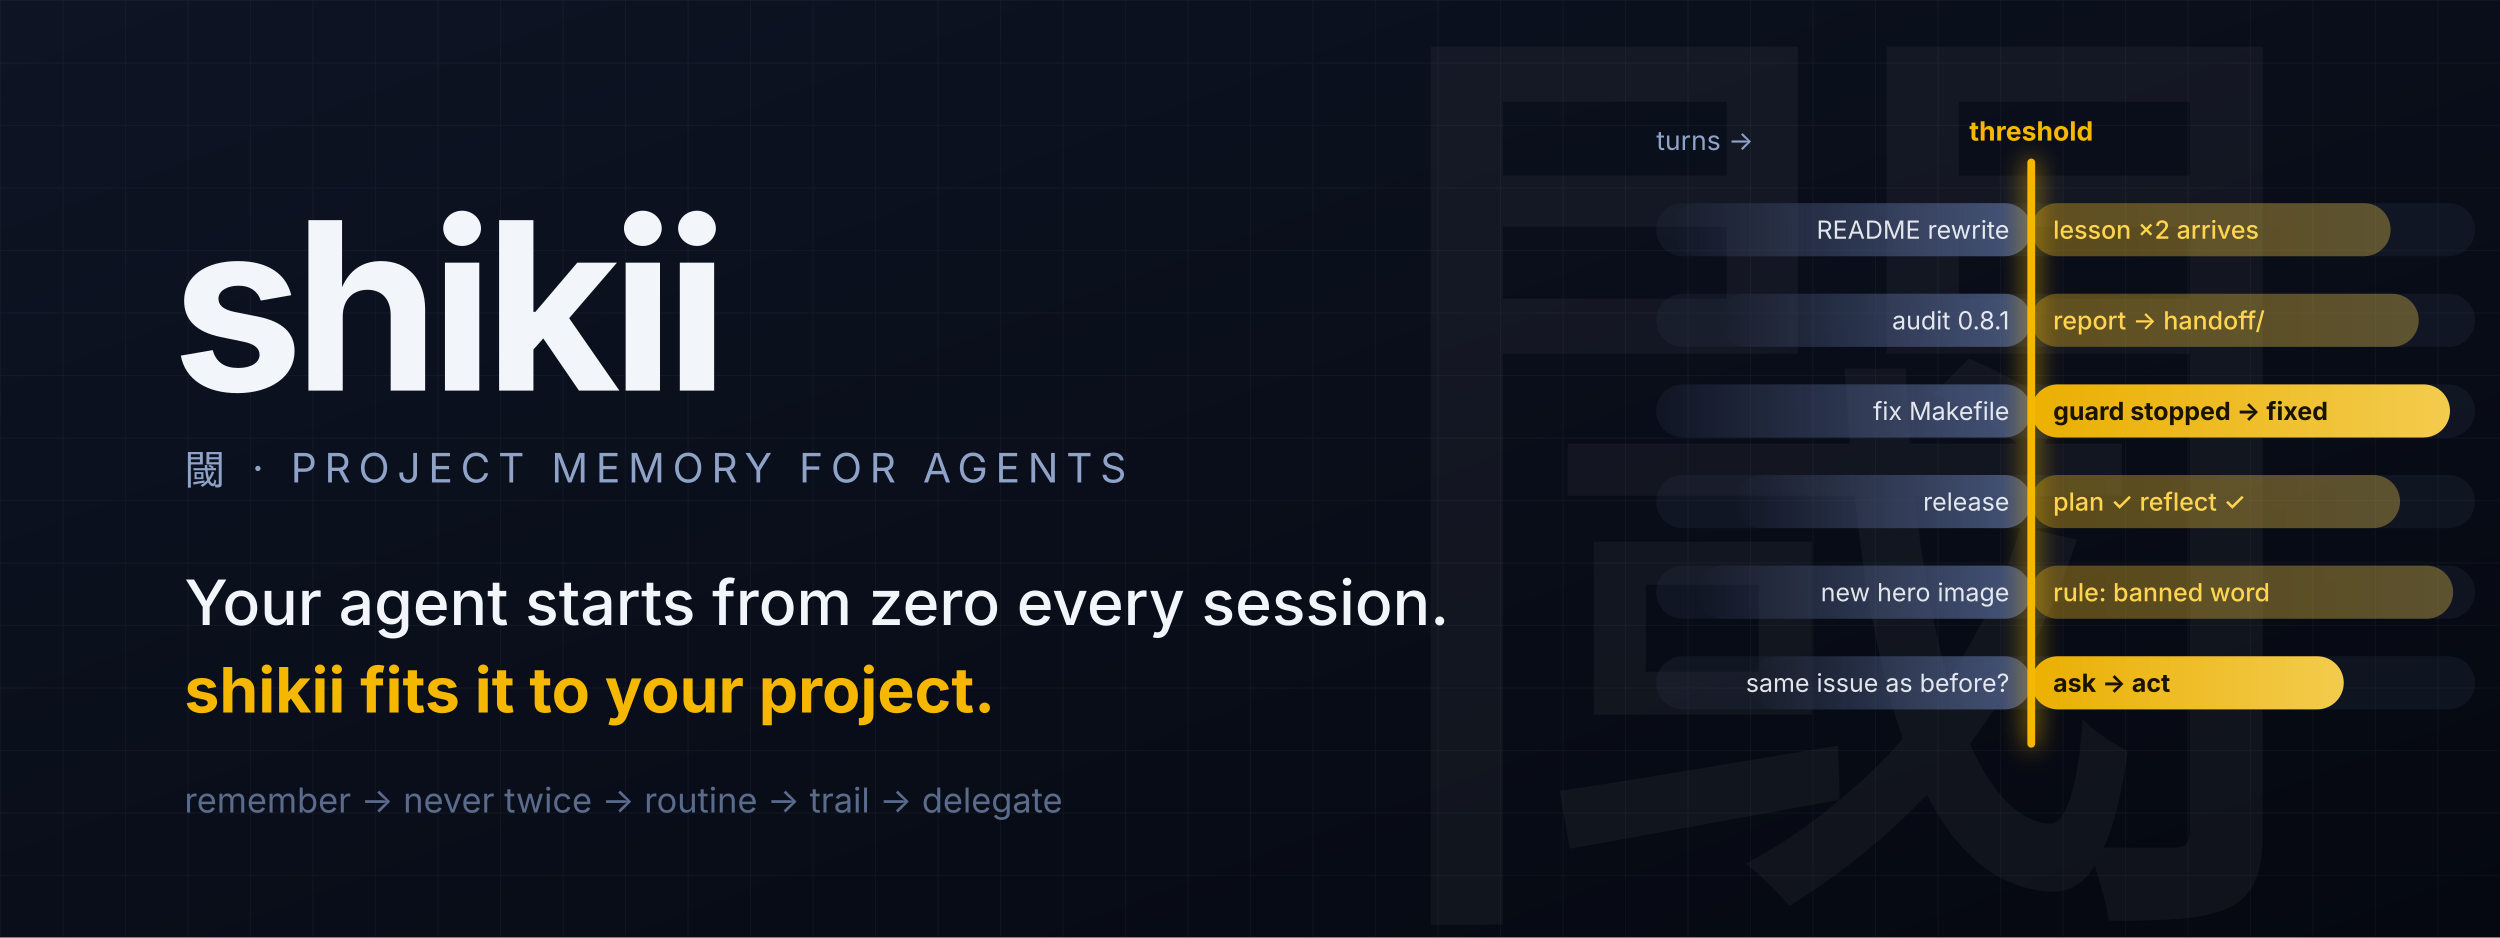
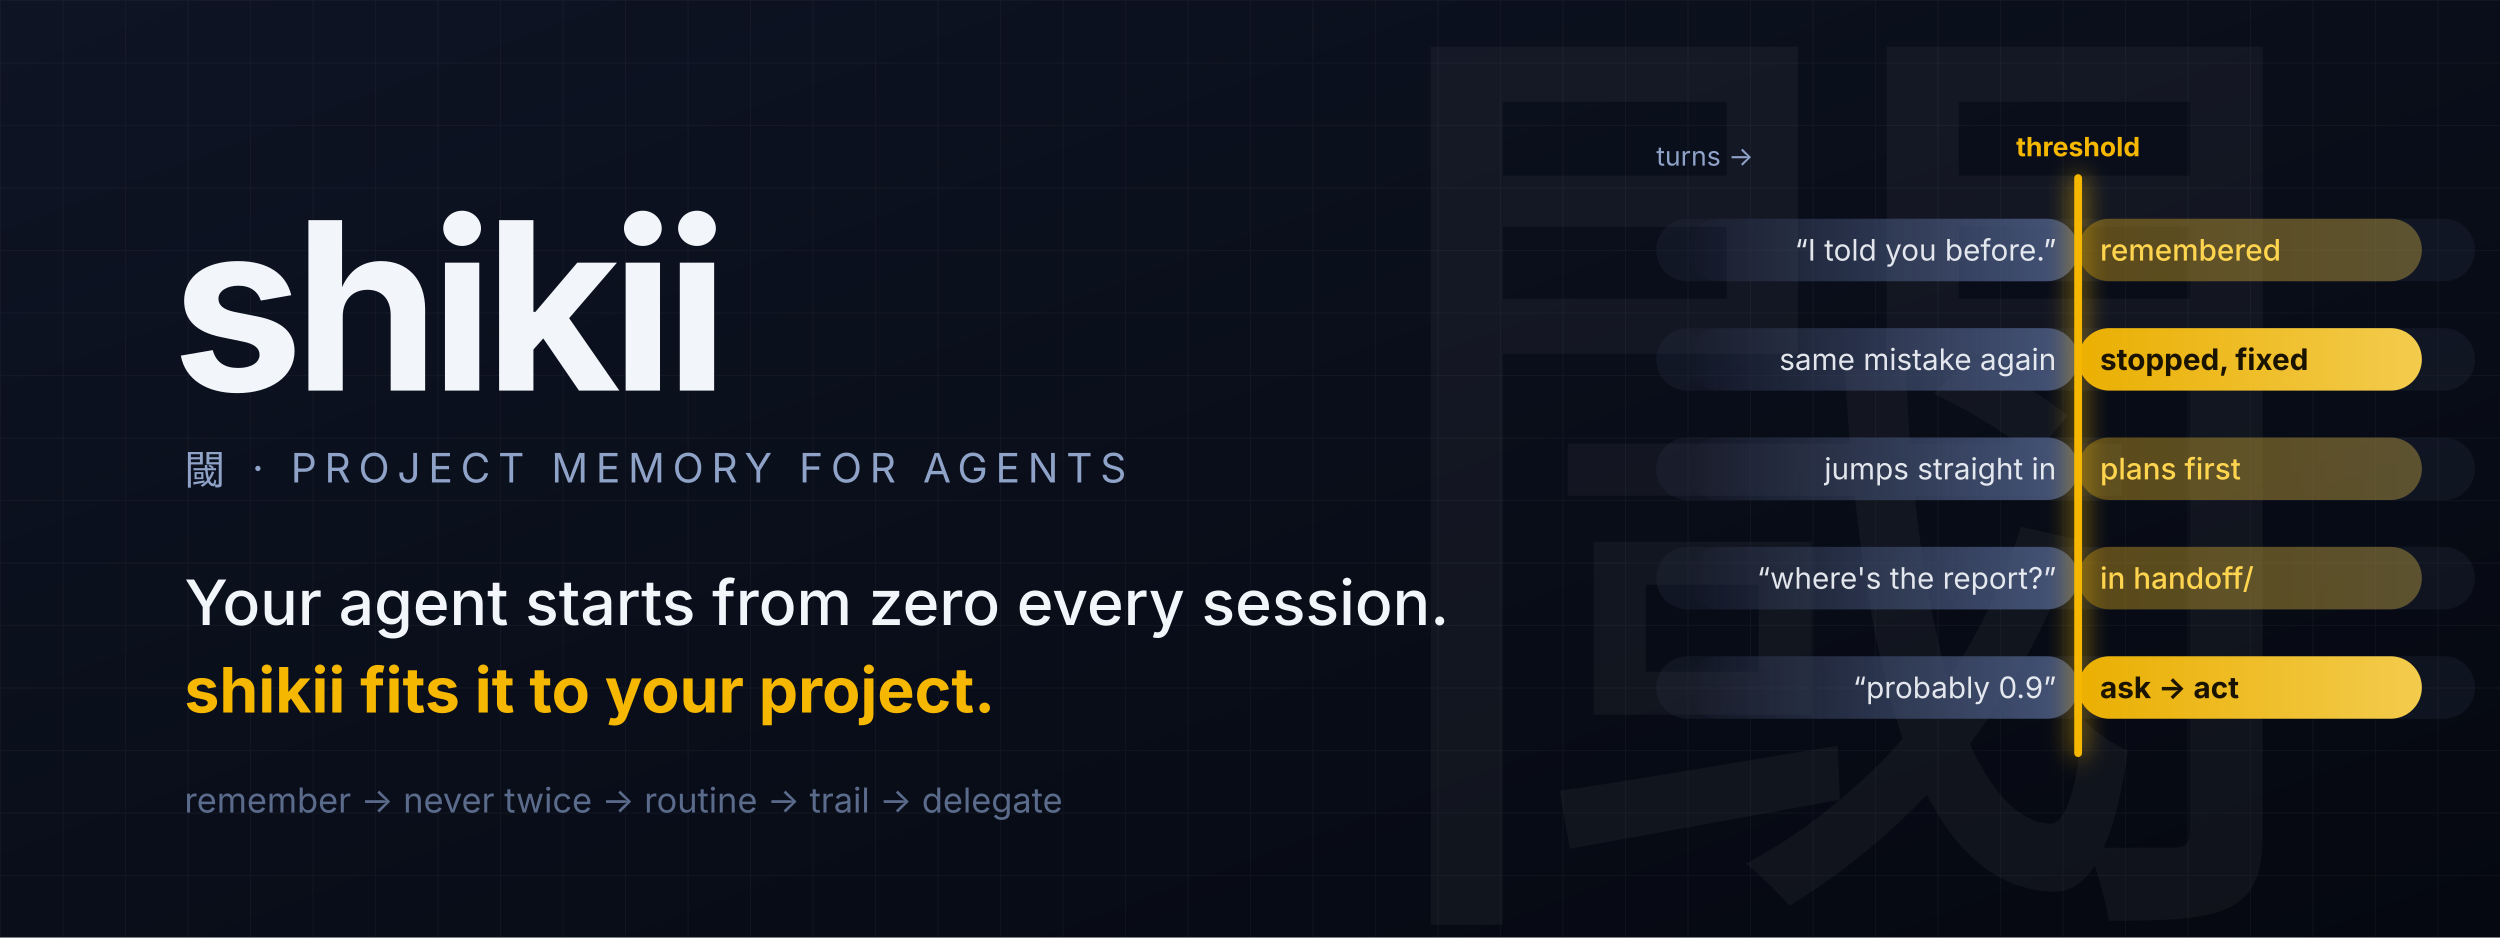
<svg xmlns="http://www.w3.org/2000/svg" viewBox="0 0 1600 600" width="1600" height="600" role="img" aria-label="shikii fits it to your project.">
  <defs>
    <linearGradient id="bg" x1="0" y1="0" x2="1" y2="1">
      <stop offset="0" stop-color="#0E1424" />
      <stop offset="1" stop-color="#050810" />
    </linearGradient>
    <linearGradient id="gold" x1="0" y1="0" x2="1" y2="0">
      <stop offset="0" stop-color="#F5B700" />
      <stop offset="1" stop-color="#FFD54F" />
    </linearGradient>
    <linearGradient id="fade" x1="0" y1="0" x2="1" y2="0">
      <stop offset="0" stop-color="#4B5B82" stop-opacity="0" />
      <stop offset="1" stop-color="#4B5B82" stop-opacity="0.9" />
    </linearGradient>
    <filter id="glow" filterUnits="userSpaceOnUse" x="0" y="0" width="1600" height="600">
      <feGaussianBlur stdDeviation="8" result="b" />
      <feMerge>
        <feMergeNode in="b" />
        <feMergeNode in="SourceGraphic" />
      </feMerge>
    </filter>
    <pattern id="grid" width="40" height="40" patternUnits="userSpaceOnUse">
      <path d="M40 0 H0 V40" fill="none" stroke="#FFFFFF" stroke-opacity="0.04" />
    </pattern>
  </defs>
  <rect width="1600" height="600" fill="url(#bg)" />
  <rect width="1600" height="600" fill="url(#grid)" />
  <text x="1180" y="540" text-anchor="middle" font-family="'Hiragino Mincho ProN','Yu Mincho','Noto Serif JP',serif" font-size="640" fill="#FFFFFF" fill-opacity="0.04">閾</text>
  <g font-family="Inter,'Helvetica Neue',Helvetica,Arial,sans-serif">
    <text x="110" y="250" font-family="Inter,'Helvetica Neue',Helvetica,Arial,sans-serif" font-size="150" font-weight="700" letter-spacing="-6" fill="#F2F5FA">shikii</text>
    <text x="118" y="310" font-size="26" letter-spacing="5" fill="#8FA3C8">閾 · PROJECT MEMORY FOR AGENTS</text>
    <text x="118" y="400" font-size="40" font-weight="500" fill="#F2F5FA">Your agent starts from zero every session.</text>
    <text x="118" y="456" font-size="40" font-weight="700" fill="#F5B700">shikii fits it to your project.</text>
    <text x="118" y="520" font-size="22" fill="#5B6B8C">remember → never twice → routine → trail → delegate</text>
  </g>
-   <rect x="1060" y="130" width="524" height="34" rx="17.0" fill="#2A3147" fill-opacity="0.28" />
-   <rect x="1070" y="130" width="230" height="34" rx="17.0" fill="url(#fade)" />
-   <rect x="1300" y="130" width="230" height="34" rx="17.0" fill="url(#gold)" fill-opacity="0.32" />
-   <text x="1286" y="152.8" text-anchor="end" font-family="Inter,'Helvetica Neue',Helvetica,Arial,sans-serif" font-size="16" fill="#F2F5FA" fill-opacity="0.92">README rewrite</text>
-   <text x="1314" y="152.8" font-family="Inter,'Helvetica Neue',Helvetica,Arial,sans-serif" font-size="16" font-weight="500" fill="#FFD54F">lesson ×2 arrives</text>
-   <rect x="1060" y="188" width="524" height="34" rx="17.0" fill="#2A3147" fill-opacity="0.28" />
-   <rect x="1100" y="188" width="200" height="34" rx="17.0" fill="url(#fade)" />
-   <rect x="1300" y="188" width="248" height="34" rx="17.0" fill="url(#gold)" fill-opacity="0.32" />
-   <text x="1286" y="210.8" text-anchor="end" font-family="Inter,'Helvetica Neue',Helvetica,Arial,sans-serif" font-size="16" fill="#F2F5FA" fill-opacity="0.92">audit 0.8.1</text>
-   <text x="1314" y="210.8" font-family="Inter,'Helvetica Neue',Helvetica,Arial,sans-serif" font-size="16" font-weight="500" fill="#FFD54F">report → handoff/</text>
-   <rect x="1060" y="246" width="524" height="34" rx="17.0" fill="#2A3147" fill-opacity="0.28" />
-   <rect x="1064" y="246" width="236" height="34" rx="17.0" fill="url(#fade)" />
-   <rect x="1300" y="246" width="268" height="34" rx="17.0" fill="url(#gold)" fill-opacity="0.95" />
-   <text x="1286" y="268.8" text-anchor="end" font-family="Inter,'Helvetica Neue',Helvetica,Arial,sans-serif" font-size="16" fill="#F2F5FA" fill-opacity="0.92">fix Makefile</text>
-   <text x="1314" y="268.8" font-family="Inter,'Helvetica Neue',Helvetica,Arial,sans-serif" font-size="16" font-weight="700" fill="#1A1300">guard stopped → fixed</text>
-   <rect x="1060" y="304" width="524" height="34" rx="17.0" fill="#2A3147" fill-opacity="0.28" />
-   <rect x="1110" y="304" width="190" height="34" rx="17.0" fill="url(#fade)" />
-   <rect x="1300" y="304" width="236" height="34" rx="17.0" fill="url(#gold)" fill-opacity="0.32" />
-   <text x="1286" y="326.8" text-anchor="end" font-family="Inter,'Helvetica Neue',Helvetica,Arial,sans-serif" font-size="16" fill="#F2F5FA" fill-opacity="0.92">release</text>
-   <text x="1314" y="326.8" font-family="Inter,'Helvetica Neue',Helvetica,Arial,sans-serif" font-size="16" font-weight="500" fill="#FFD54F">plan ✓ reflect ✓</text>
-   <rect x="1060" y="362" width="524" height="34" rx="17.0" fill="#2A3147" fill-opacity="0.28" />
-   <rect x="1086" y="362" width="214" height="34" rx="17.0" fill="url(#fade)" />
-   <rect x="1300" y="362" width="270" height="34" rx="17.0" fill="url(#gold)" fill-opacity="0.32" />
-   <text x="1286" y="384.8" text-anchor="end" font-family="Inter,'Helvetica Neue',Helvetica,Arial,sans-serif" font-size="16" fill="#F2F5FA" fill-opacity="0.92">new hero image</text>
-   <text x="1314" y="384.8" font-family="Inter,'Helvetica Neue',Helvetica,Arial,sans-serif" font-size="16" font-weight="500" fill="#FFD54F">rule: banned word</text>
-   <rect x="1060" y="420" width="524" height="34" rx="17.0" fill="#2A3147" fill-opacity="0.28" />
-   <rect x="1120" y="420" width="180" height="34" rx="17.0" fill="url(#fade)" />
-   <rect x="1300" y="420" width="200" height="34" rx="17.0" fill="url(#gold)" fill-opacity="0.95" />
-   <text x="1286" y="442.8" text-anchor="end" font-family="Inter,'Helvetica Neue',Helvetica,Arial,sans-serif" font-size="16" fill="#F2F5FA" fill-opacity="0.92">same issue as before?</text>
-   <text x="1314" y="442.8" font-family="Inter,'Helvetica Neue',Helvetica,Arial,sans-serif" font-size="16" font-weight="700" fill="#1A1300">ask → act</text>
-   <line x1="1300" y1="104" x2="1300" y2="476" stroke="#F5B700" stroke-width="5" stroke-linecap="round" filter="url(#glow)" />
+   <rect x="1060" y="140" width="524" height="40" rx="20.0" fill="#2A3147" fill-opacity="0.28" />
+   <rect x="1080" y="140" width="250" height="40" rx="20.0" fill="url(#fade)" />
+   <rect x="1330" y="140" width="220" height="40" rx="20.0" fill="url(#gold)" fill-opacity="0.32" />
+   <text x="1316" y="166.8" text-anchor="end" font-family="Inter,'Helvetica Neue',Helvetica,Arial,sans-serif" font-size="19" fill="#F2F5FA" fill-opacity="0.92">“I told you before.”</text>
+   <text x="1344" y="166.8" font-family="Inter,'Helvetica Neue',Helvetica,Arial,sans-serif" font-size="19" font-weight="500" fill="#FFD54F">remembered</text>
+   <rect x="1060" y="210" width="524" height="40" rx="20.0" fill="#2A3147" fill-opacity="0.28" />
+   <rect x="1080" y="210" width="250" height="40" rx="20.0" fill="url(#fade)" />
+   <rect x="1330" y="210" width="220" height="40" rx="20.0" fill="url(#gold)" fill-opacity="0.95" />
+   <text x="1316" y="236.8" text-anchor="end" font-family="Inter,'Helvetica Neue',Helvetica,Arial,sans-serif" font-size="19" fill="#F2F5FA" fill-opacity="0.92">same mistake again</text>
+   <text x="1344" y="236.8" font-family="Inter,'Helvetica Neue',Helvetica,Arial,sans-serif" font-size="19" font-weight="700" fill="#1A1300">stopped, fixed</text>
+   <rect x="1060" y="280" width="524" height="40" rx="20.0" fill="#2A3147" fill-opacity="0.28" />
+   <rect x="1080" y="280" width="250" height="40" rx="20.0" fill="url(#fade)" />
+   <rect x="1330" y="280" width="220" height="40" rx="20.0" fill="url(#gold)" fill-opacity="0.32" />
+   <text x="1316" y="306.8" text-anchor="end" font-family="Inter,'Helvetica Neue',Helvetica,Arial,sans-serif" font-size="19" fill="#F2F5FA" fill-opacity="0.92">jumps straight in</text>
+   <text x="1344" y="306.8" font-family="Inter,'Helvetica Neue',Helvetica,Arial,sans-serif" font-size="19" font-weight="500" fill="#FFD54F">plans first</text>
+   <rect x="1060" y="350" width="524" height="40" rx="20.0" fill="#2A3147" fill-opacity="0.28" />
+   <rect x="1080" y="350" width="250" height="40" rx="20.0" fill="url(#fade)" />
+   <rect x="1330" y="350" width="220" height="40" rx="20.0" fill="url(#gold)" fill-opacity="0.32" />
+   <text x="1316" y="376.8" text-anchor="end" font-family="Inter,'Helvetica Neue',Helvetica,Arial,sans-serif" font-size="19" fill="#F2F5FA" fill-opacity="0.92">“where's the report?”</text>
+   <text x="1344" y="376.8" font-family="Inter,'Helvetica Neue',Helvetica,Arial,sans-serif" font-size="19" font-weight="500" fill="#FFD54F">in handoff/</text>
+   <rect x="1060" y="420" width="524" height="40" rx="20.0" fill="#2A3147" fill-opacity="0.28" />
+   <rect x="1080" y="420" width="250" height="40" rx="20.0" fill="url(#fade)" />
+   <rect x="1330" y="420" width="220" height="40" rx="20.0" fill="url(#gold)" fill-opacity="0.95" />
+   <text x="1316" y="446.8" text-anchor="end" font-family="Inter,'Helvetica Neue',Helvetica,Arial,sans-serif" font-size="19" fill="#F2F5FA" fill-opacity="0.92">“probably 0.9”</text>
+   <text x="1344" y="446.8" font-family="Inter,'Helvetica Neue',Helvetica,Arial,sans-serif" font-size="19" font-weight="700" fill="#1A1300">ask → act</text>
+   <line x1="1330" y1="114" x2="1330" y2="482" stroke="#F5B700" stroke-width="5" stroke-linecap="round" filter="url(#glow)" />
  <g font-family="Inter,'Helvetica Neue',Helvetica,Arial,sans-serif" font-size="17">
-     <text x="1060" y="96" fill="#8FA3C8">turns →</text>
-     <text x="1300" y="90" text-anchor="middle" fill="#F5B700" font-weight="700">threshold</text>
+     <text x="1060" y="106" fill="#8FA3C8">turns →</text>
+     <text x="1330" y="100" text-anchor="middle" fill="#F5B700" font-weight="700">threshold</text>
  </g>
</svg>
